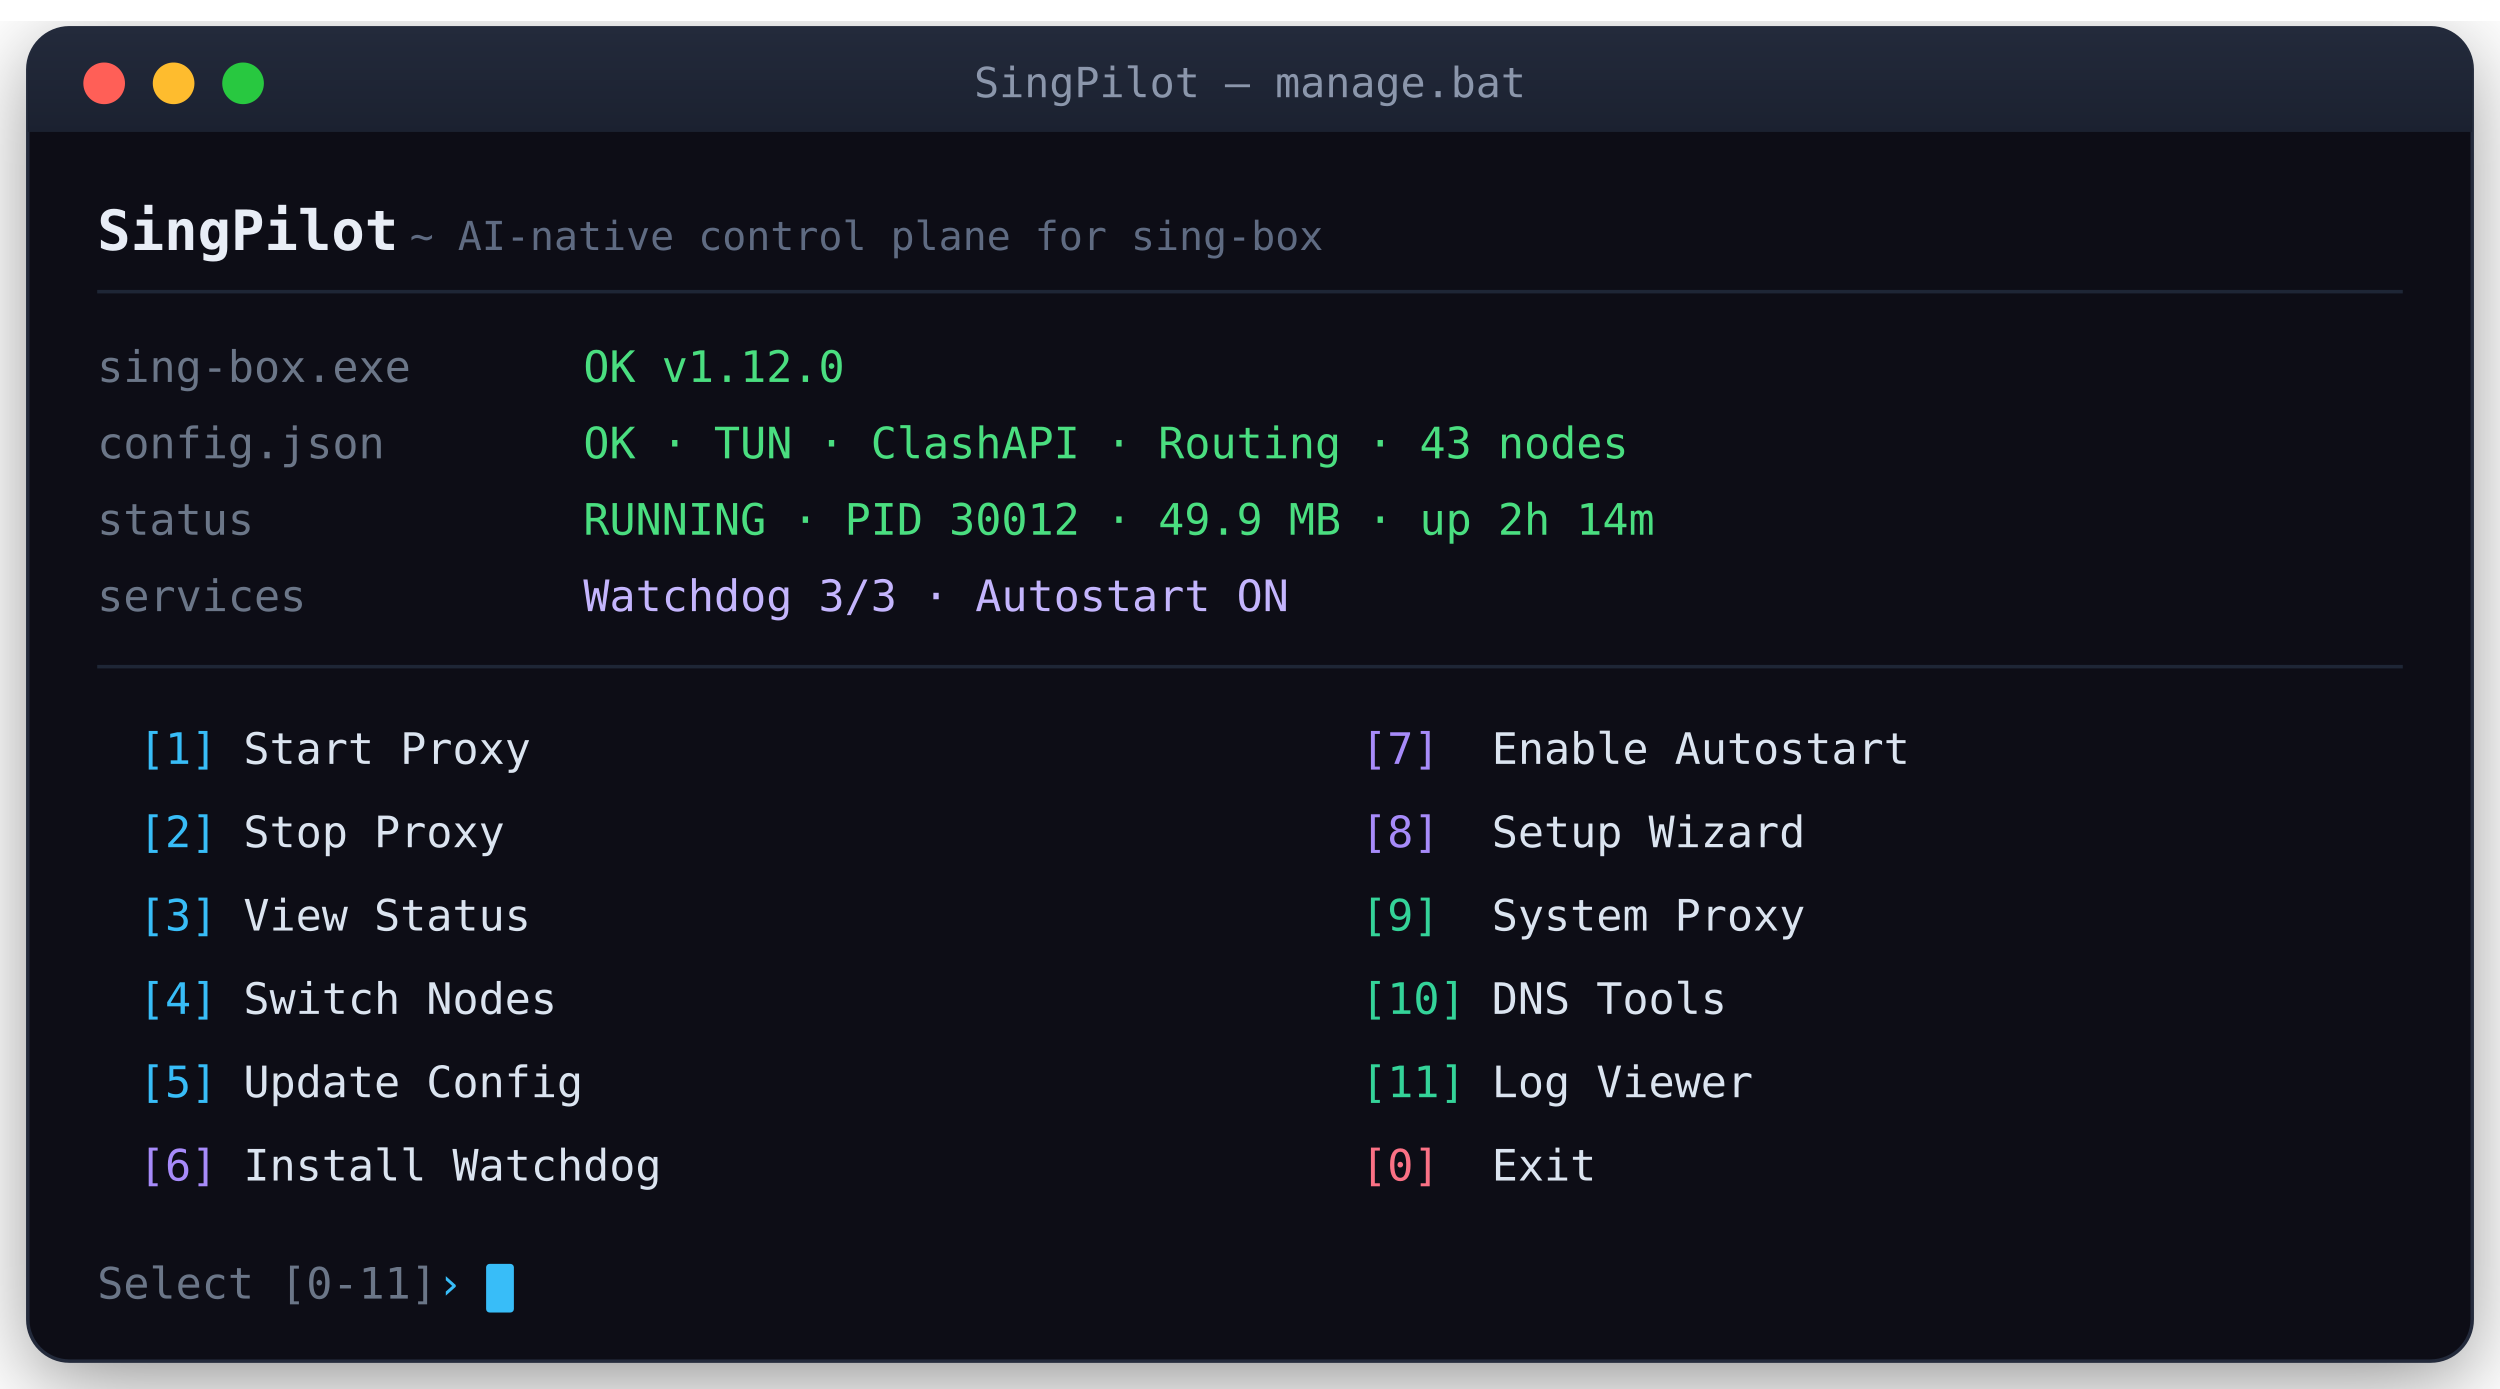
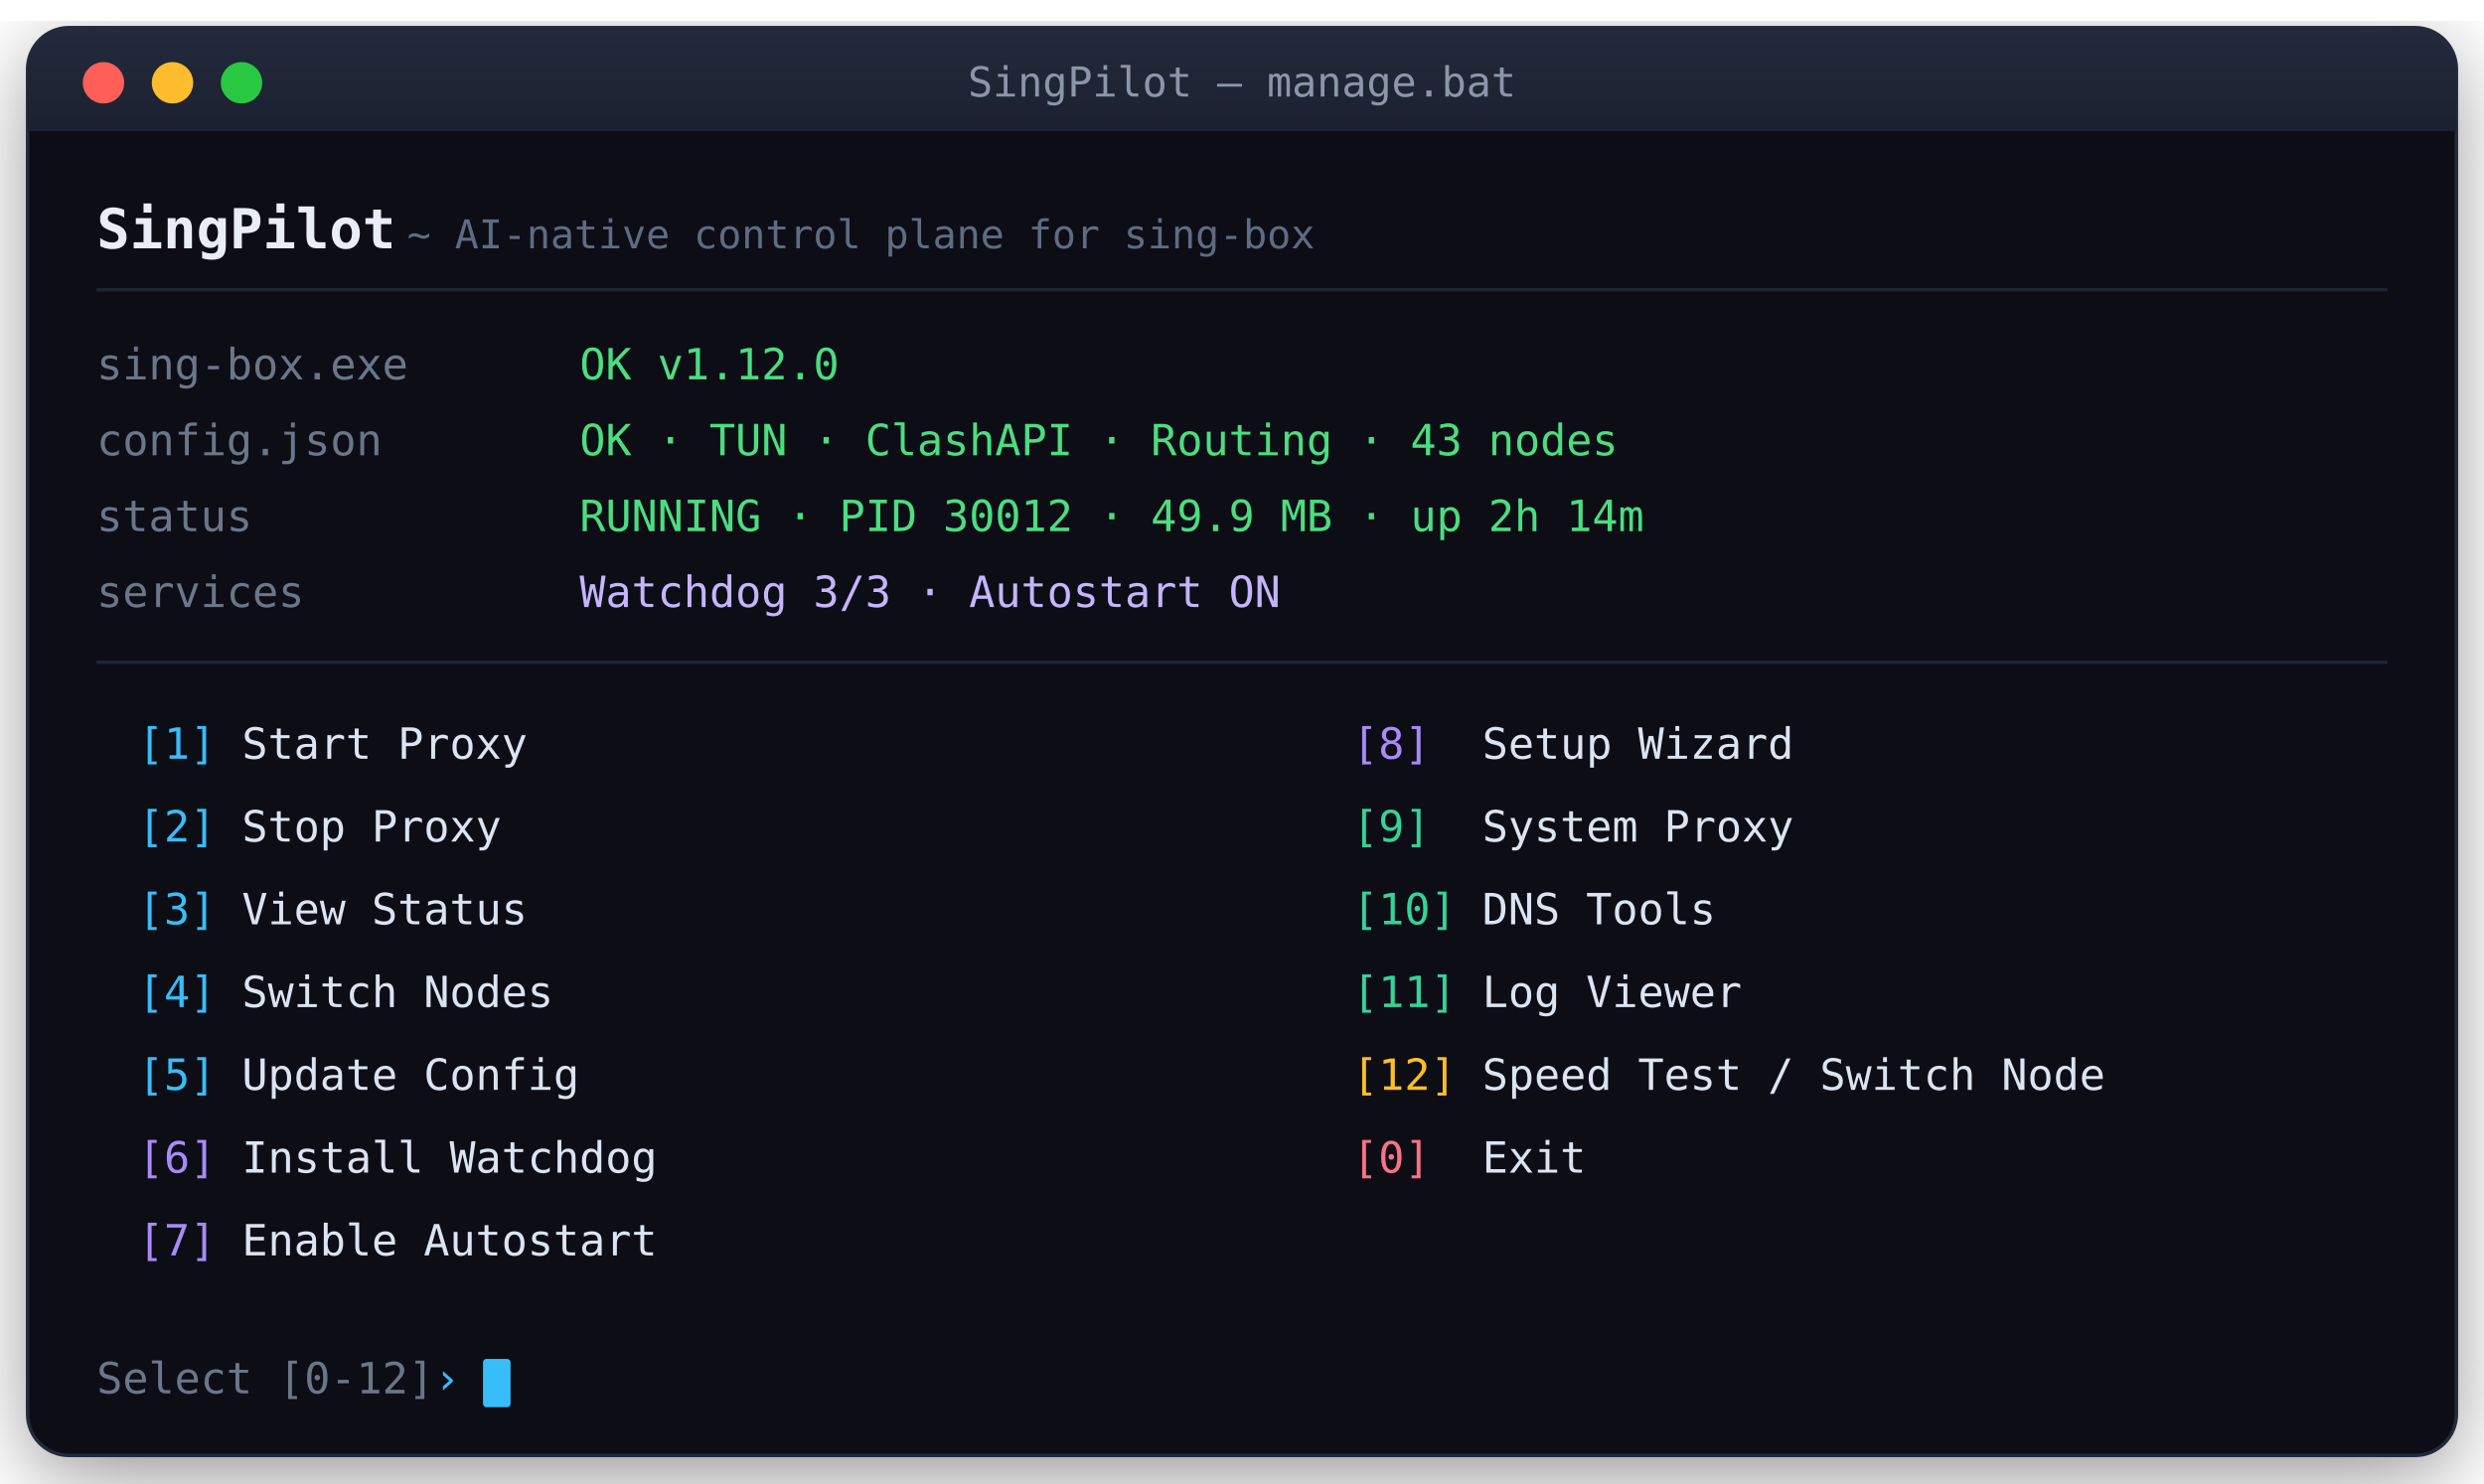
- <svg xmlns="http://www.w3.org/2000/svg" viewBox="0 0 720 400" font-family="'Cascadia Code', 'Consolas', ui-monospace, monospace">
+ <svg xmlns="http://www.w3.org/2000/svg" viewBox="0 0 720 430" font-family="'Cascadia Code', 'Consolas', ui-monospace, monospace">
  <defs>
    <linearGradient id="tbar" x1="0" y1="0" x2="0" y2="1">
      <stop offset="0%" stop-color="#232a3b" />
      <stop offset="100%" stop-color="#1b2130" />
    </linearGradient>
    <filter id="win" x="-10%" y="-10%" width="120%" height="120%">
      <feDropShadow dx="0" dy="6" stdDeviation="14" flood-color="#000" flood-opacity="0.45" />
    </filter>
  </defs>
  <g filter="url(#win)">
-     <rect x="8" y="8" width="704" height="384" rx="12" fill="#0b0f18" />
+     <rect x="8" y="8" width="704" height="414" rx="12" fill="#0b0f18" />
  </g>
-   <rect x="8" y="8" width="704" height="384" rx="12" fill="none" stroke="#232a3b" />
+   <rect x="8" y="8" width="704" height="414" rx="12" fill="none" stroke="#232a3b" />
  <path d="M8,20 a12,12 0 0 1 12,-12 h680 a12,12 0 0 1 12,12 v18 h-704 z" fill="url(#tbar)" />
  <circle cx="30" cy="24" r="6" fill="#ff5f57" />
  <circle cx="50" cy="24" r="6" fill="#febc2e" />
  <circle cx="70" cy="24" r="6" fill="#28c840" />
  <text x="360" y="28" text-anchor="middle" font-size="12" fill="#8b96ab">SingPilot — manage.bat</text>
  <text x="28" y="72" font-size="16" font-weight="700" fill="#e8edf6">SingPilot</text>
  <text x="118" y="72" font-size="11.5" fill="#5f6b82">~ AI-native control plane for sing-box</text>
  <line x1="28" y1="84" x2="692" y2="84" stroke="#1e2636" stroke-width="1" />
  <g font-size="12.5">
    <text x="28" y="110" fill="#6b7688">sing-box.exe</text>
    <text x="168" y="110" fill="#4ade80">OK  v1.12.0</text>
    <text x="28" y="132" fill="#6b7688">config.json</text>
    <text x="168" y="132" fill="#4ade80">OK  ·  TUN · ClashAPI · Routing · 43 nodes</text>
    <text x="28" y="154" fill="#6b7688">status</text>
    <text x="168" y="154" fill="#4ade80">RUNNING  ·  PID 30012 · 49.9 MB · up 2h 14m</text>
    <text x="28" y="176" fill="#6b7688">services</text>
    <text x="168" y="176" fill="#c4b5fd">Watchdog 3/3  ·  Autostart ON</text>
  </g>
  <line x1="28" y1="192" x2="692" y2="192" stroke="#1e2636" stroke-width="1" />
  <g font-size="12.5" fill="#dbe4f0">
    <text x="40" y="220">
      <tspan fill="#38bdf8">[1]</tspan>  Start Proxy</text>
    <text x="40" y="244">
      <tspan fill="#38bdf8">[2]</tspan>  Stop Proxy</text>
    <text x="40" y="268">
      <tspan fill="#38bdf8">[3]</tspan>  View Status</text>
    <text x="40" y="292">
      <tspan fill="#38bdf8">[4]</tspan>  Switch Nodes</text>
    <text x="40" y="316">
      <tspan fill="#38bdf8">[5]</tspan>  Update Config</text>
    <text x="40" y="340">
      <tspan fill="#a78bfa">[6]</tspan>  Install Watchdog</text>
+     <text x="40" y="364">
+       <tspan fill="#a78bfa">[7]</tspan>  Enable Autostart</text>
    <text x="392" y="220">
-       <tspan fill="#a78bfa">[7]</tspan>  Enable Autostart</text>
+       <tspan fill="#a78bfa">[8]</tspan>  Setup Wizard</text>
    <text x="392" y="244">
-       <tspan fill="#a78bfa">[8]</tspan>  Setup Wizard</text>
+       <tspan fill="#34d399">[9]</tspan>  System Proxy</text>
    <text x="392" y="268">
-       <tspan fill="#34d399">[9]</tspan>  System Proxy</text>
+       <tspan fill="#34d399">[10]</tspan> DNS Tools</text>
    <text x="392" y="292">
-       <tspan fill="#34d399">[10]</tspan> DNS Tools</text>
+       <tspan fill="#34d399">[11]</tspan> Log Viewer</text>
    <text x="392" y="316">
-       <tspan fill="#34d399">[11]</tspan> Log Viewer</text>
+       <tspan fill="#fbbf24">[12]</tspan> Speed Test / Switch Node</text>
    <text x="392" y="340">
      <tspan fill="#fb7185">[0]</tspan>  Exit</text>
  </g>
-   <text x="28" y="374" font-size="12.5" fill="#6b7688">Select [0-11]<tspan fill="#38bdf8"> ›</tspan>
+   <text x="28" y="404" font-size="12.5" fill="#6b7688">Select [0-12]<tspan fill="#38bdf8"> ›</tspan>
  </text>
-   <rect x="140" y="364" width="8" height="14" rx="1" fill="#38bdf8">
+   <rect x="140" y="394" width="8" height="14" rx="1" fill="#38bdf8">
    <animate attributeName="opacity" values="1;1;0;0" dur="1.1s" repeatCount="indefinite" />
  </rect>
</svg>
